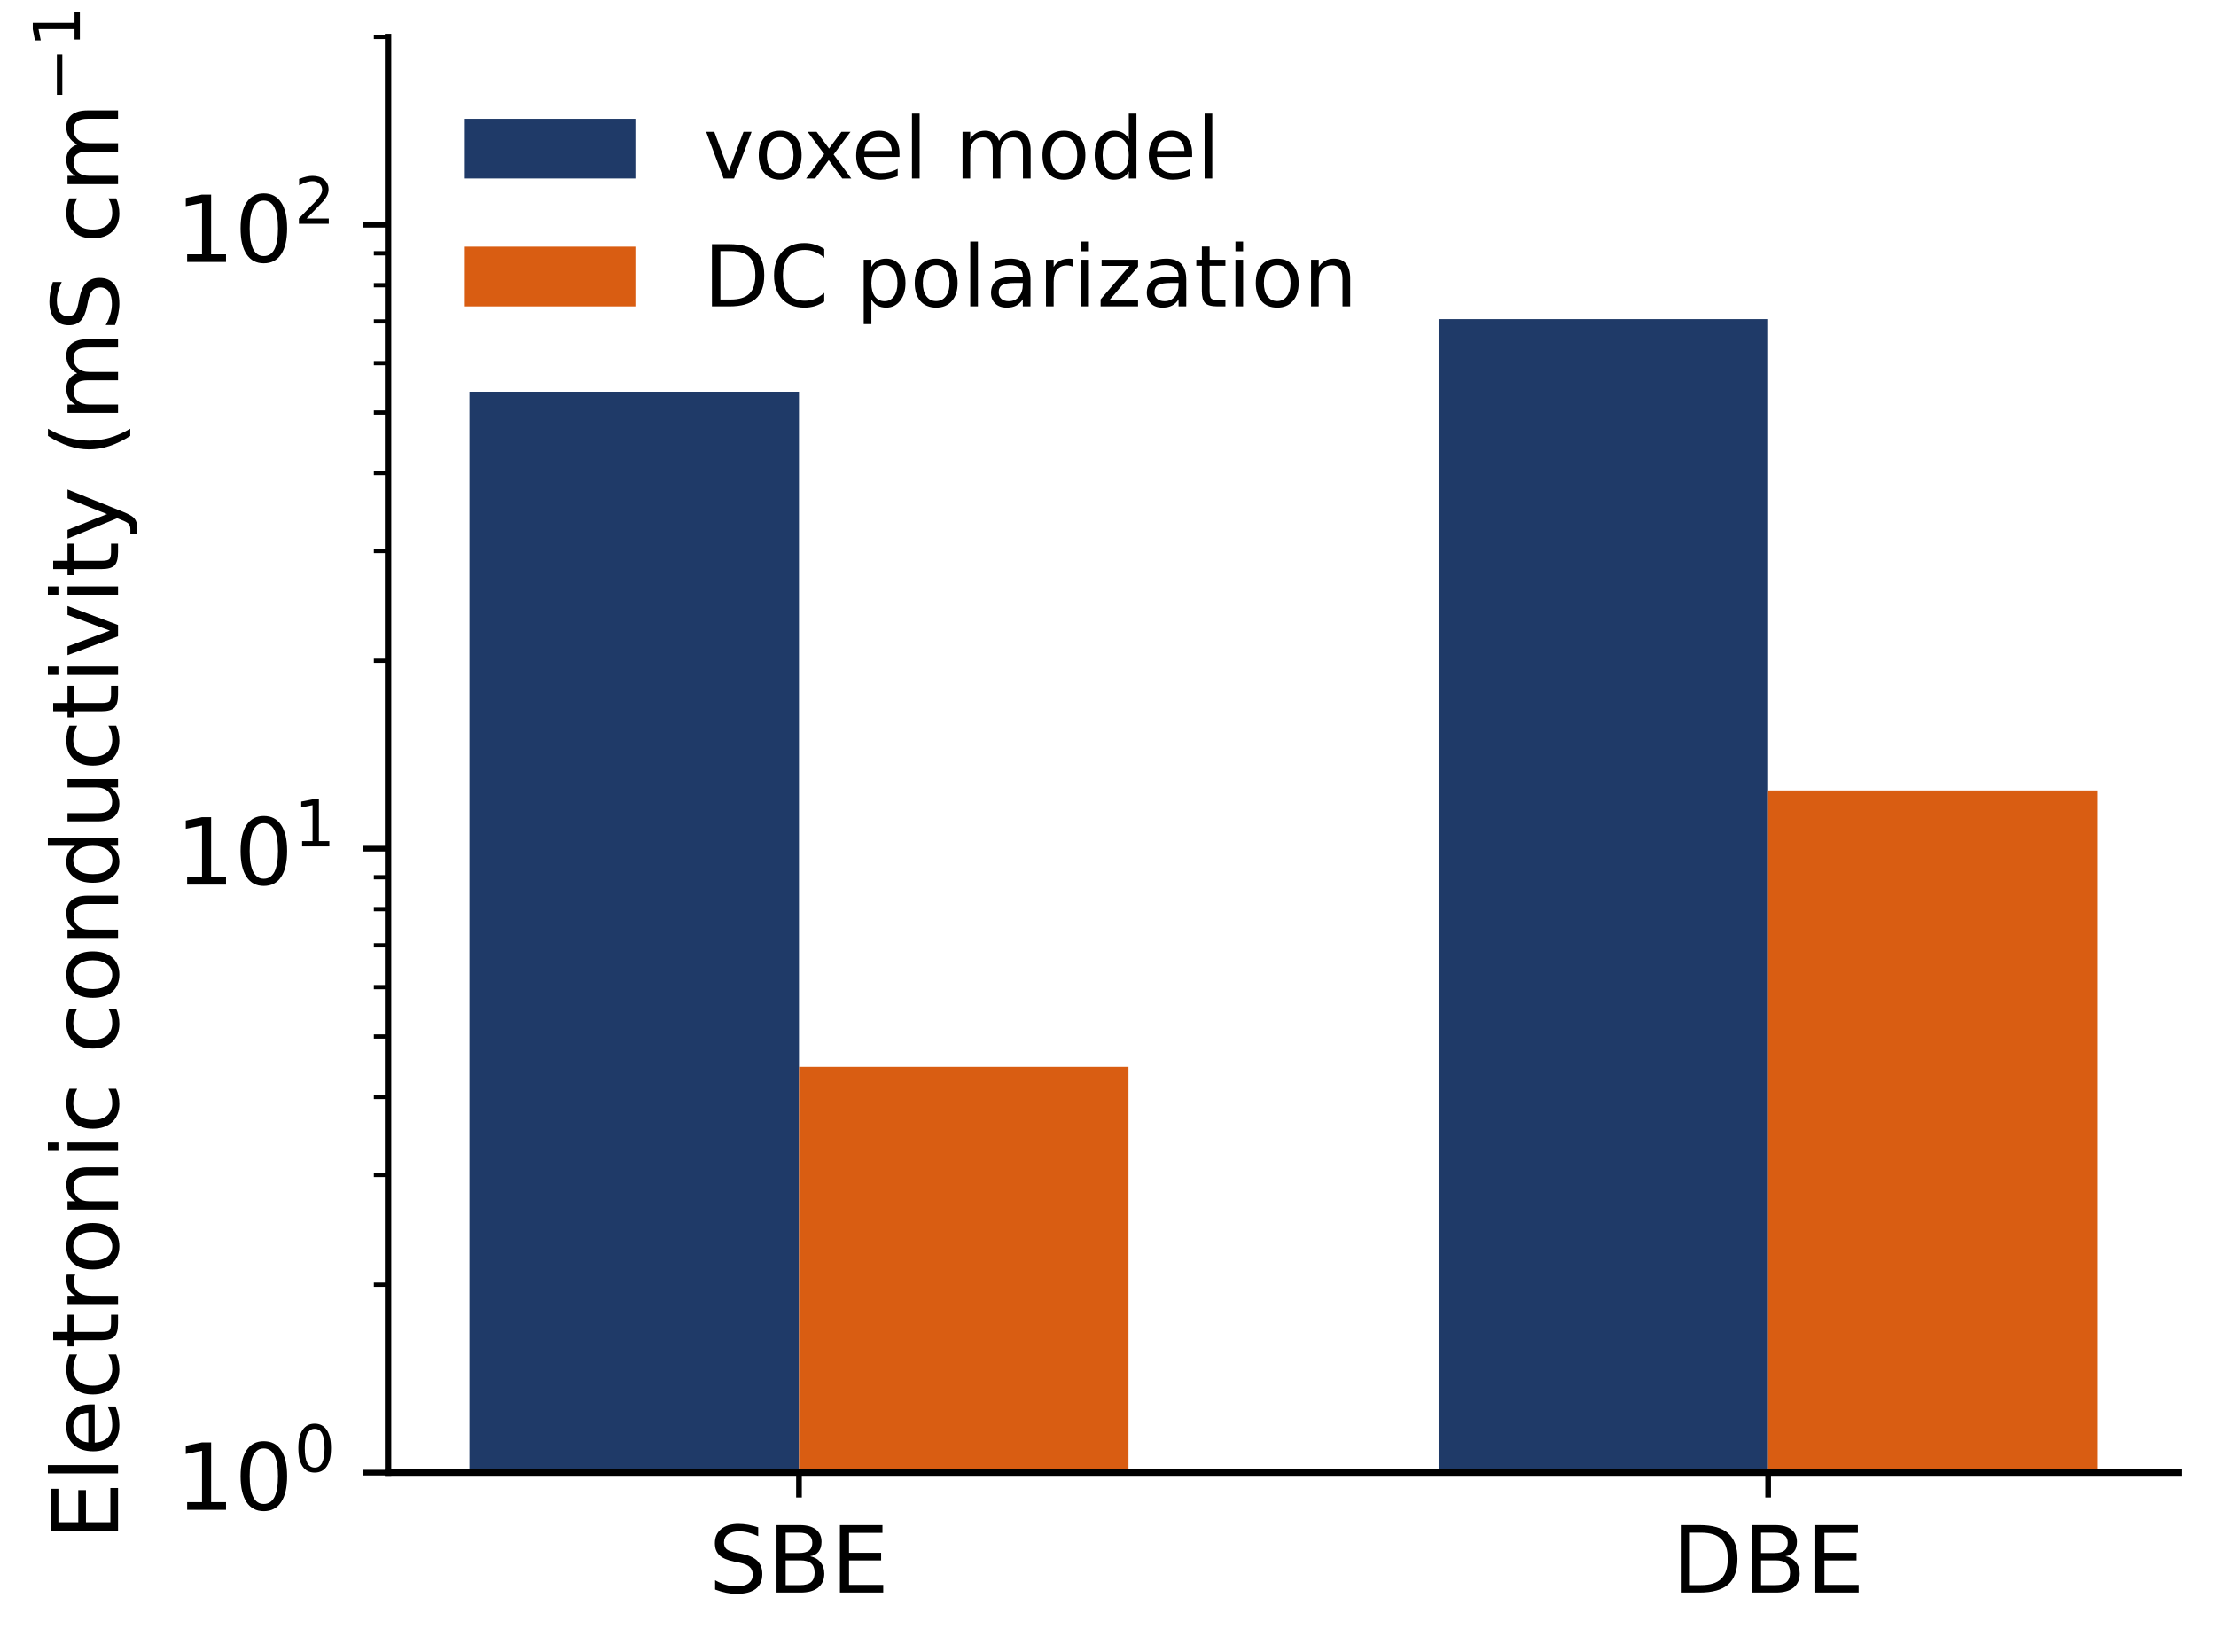
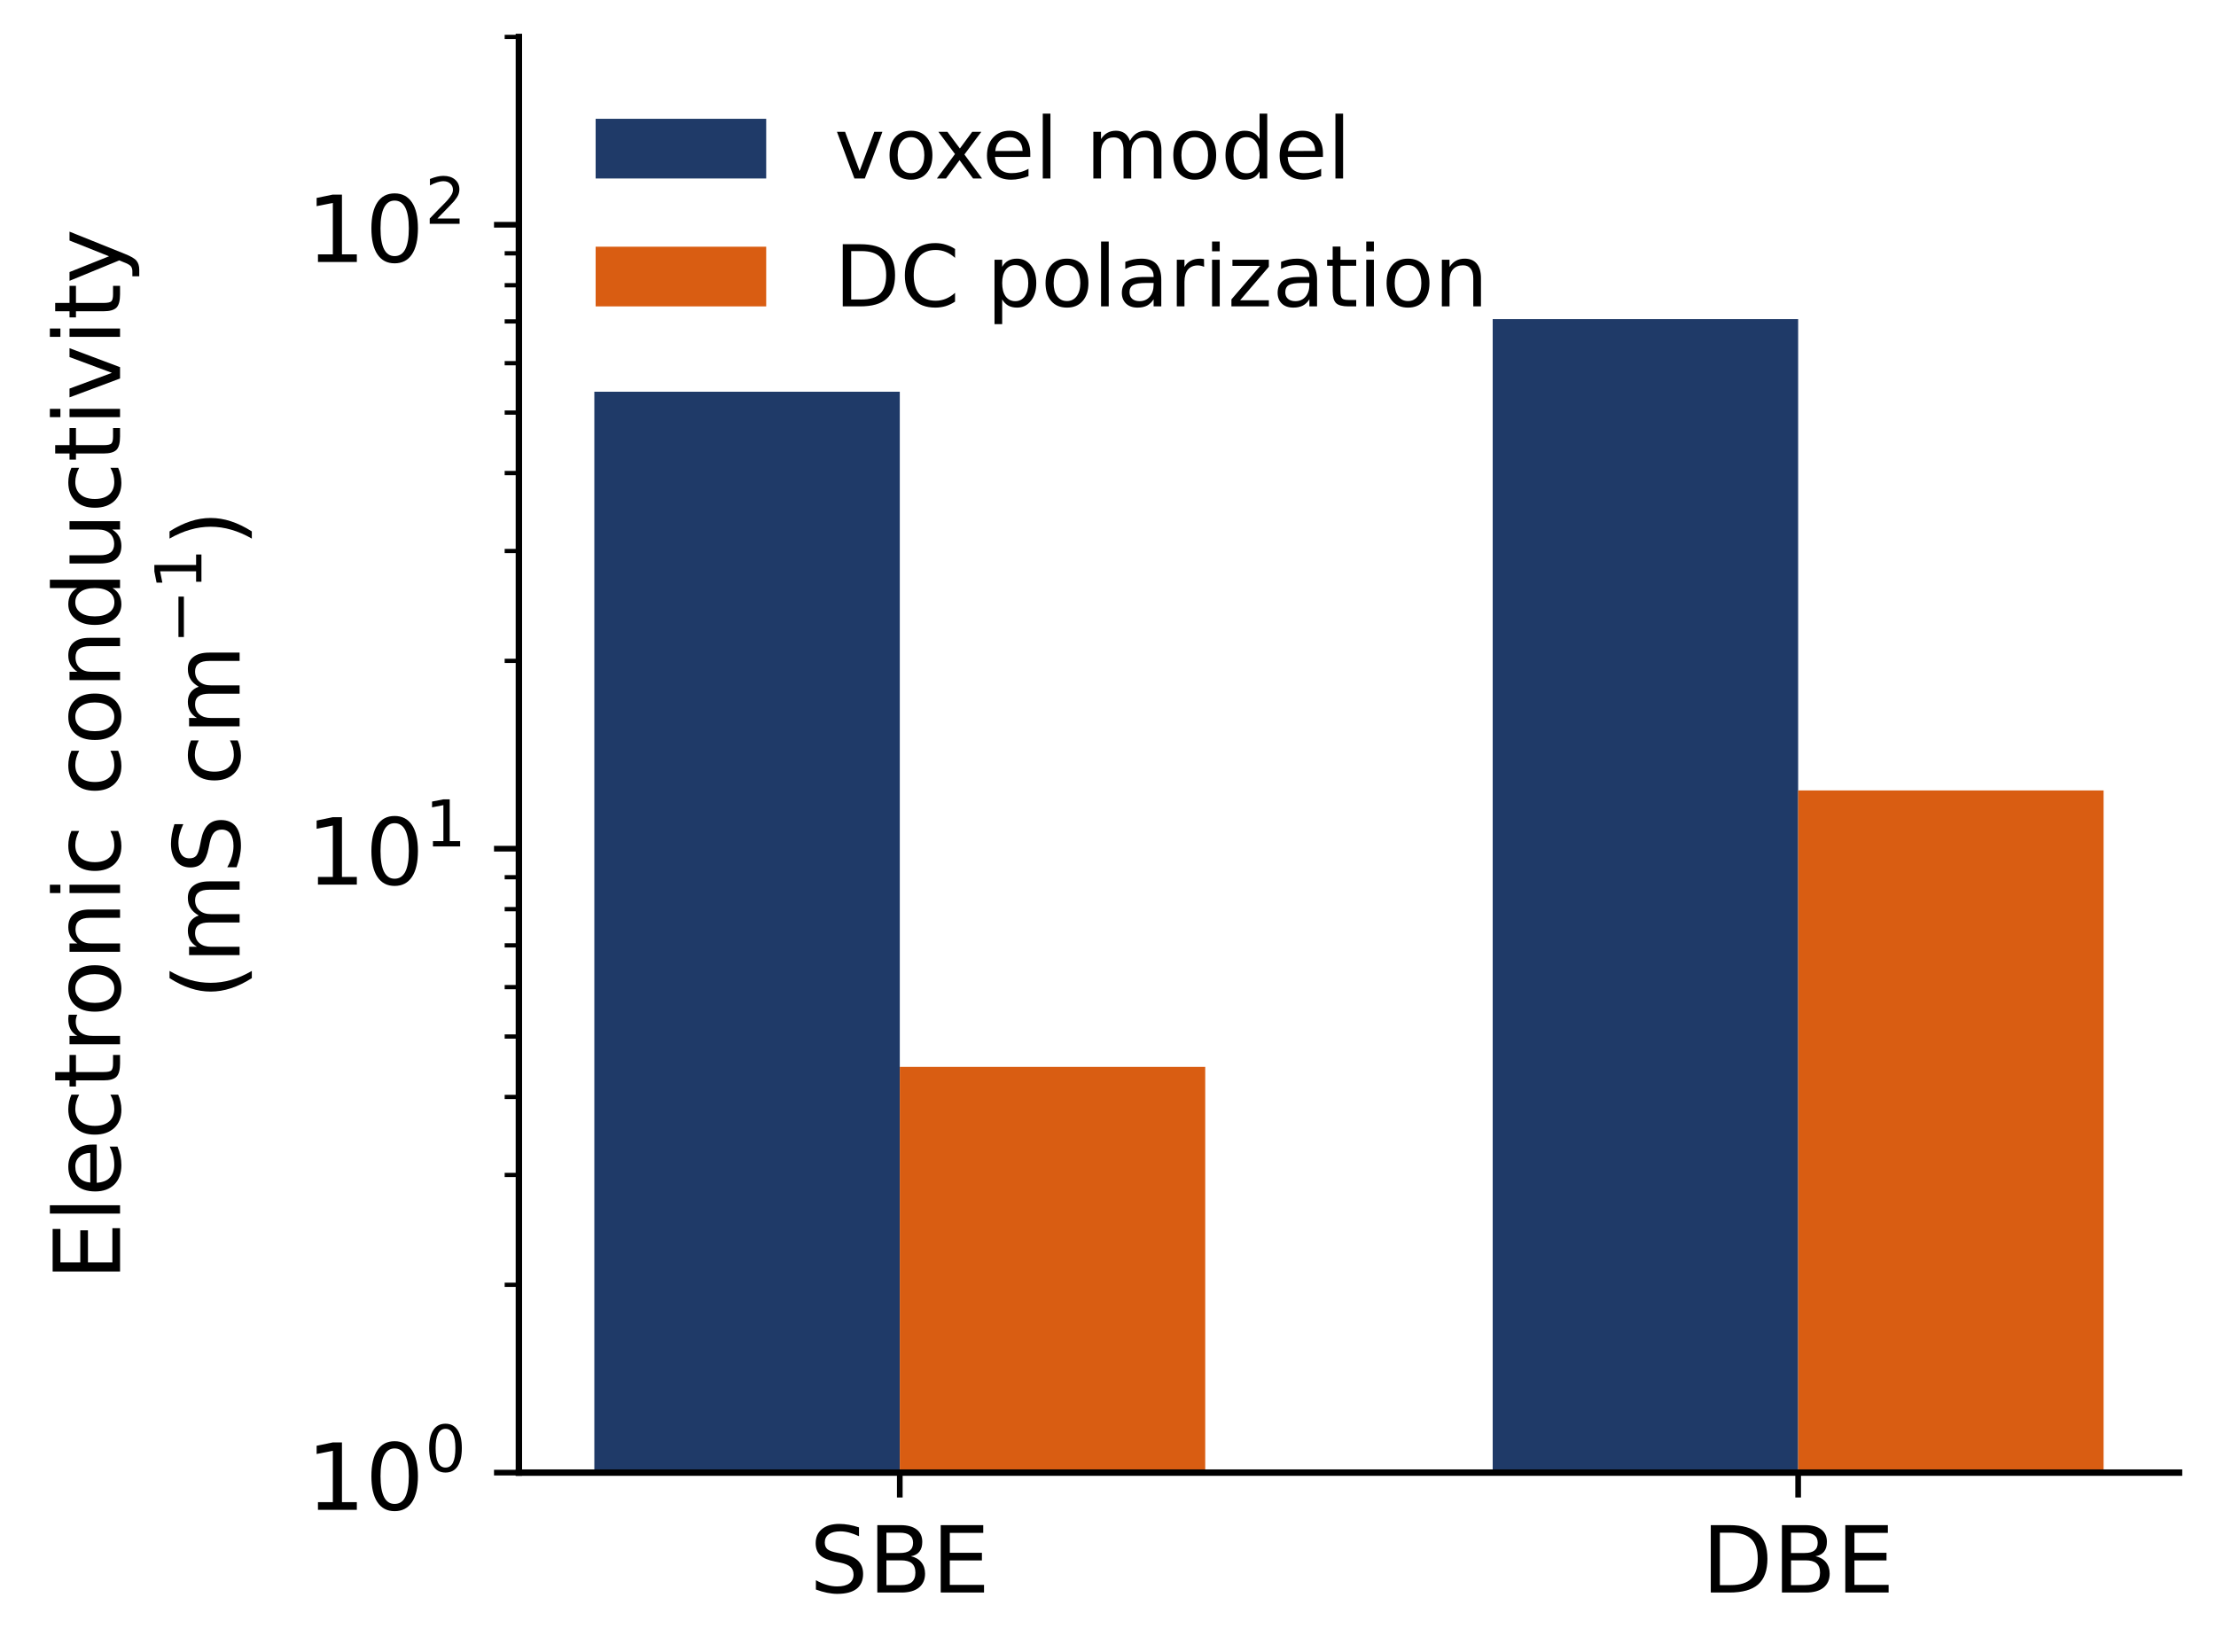
<svg xmlns="http://www.w3.org/2000/svg" xmlns:xlink="http://www.w3.org/1999/xlink" width="311.811pt" height="232.441pt" viewBox="0 0 311.811 232.441" version="1.1">
  <defs>
    <style type="text/css">*{stroke-linejoin: round; stroke-linecap: butt}</style>
  </defs>
  <g id="figure_1">
    <g id="patch_1">
      <path d="M 0 232.441  L 311.811 232.441  L 311.811 0  L 0 0  L 0 232.441  z " style="fill: none" />
    </g>
    <g id="axes_1">
      <g id="patch_2">
-         <path d="M 54.603 207.241  L 306.611 207.241  L 306.611 5.2  L 54.603 5.2  L 54.603 207.241  z " style="fill: none" />
+         <path d="M 73.011 207.241  L 306.611 207.241  L 306.611 5.2  L 73.011 5.2  L 73.011 207.241  z " style="fill: none" />
      </g>
      <g id="patch_3">
-         <path d="M 66.058 88011.809  L 112.423 88011.809  L 112.423 55.129  L 66.058 55.129  z " clip-path="url(#p0f4e751840)" style="fill: #1f3a68" />
+         <path d="M 83.629 88011.809  L 126.608 88011.809  L 126.608 55.129  L 83.629 55.129  z " clip-path="url(#p6f8b4286cb)" style="fill: #1f3a68" />
      </g>
      <g id="patch_4">
-         <path d="M 202.426 88011.809  L 248.791 88011.809  L 248.791 44.907  L 202.426 44.907  z " clip-path="url(#p0f4e751840)" style="fill: #1f3a68" />
+         <path d="M 210.036 88011.809  L 253.015 88011.809  L 253.015 44.907  L 210.036 44.907  z " clip-path="url(#p6f8b4286cb)" style="fill: #1f3a68" />
      </g>
      <g id="patch_5">
-         <path d="M 112.423 88011.809  L 158.788 88011.809  L 158.788 150.141  L 112.423 150.141  z " clip-path="url(#p0f4e751840)" style="fill: #d95d12" />
+         <path d="M 126.608 88011.809  L 169.586 88011.809  L 169.586 150.141  L 126.608 150.141  z " clip-path="url(#p6f8b4286cb)" style="fill: #d95d12" />
      </g>
      <g id="patch_6">
-         <path d="M 248.791 88011.809  L 295.156 88011.809  L 295.156 111.234  L 248.791 111.234  z " clip-path="url(#p0f4e751840)" style="fill: #d95d12" />
+         <path d="M 253.015 88011.809  L 295.993 88011.809  L 295.993 111.234  L 253.015 111.234  z " clip-path="url(#p6f8b4286cb)" style="fill: #d95d12" />
      </g>
      <g id="matplotlib.axis_1">
        <g id="xtick_1">
          <g id="line2d_1">
            <defs>
-               <path id="mc5aa567a2e" d="M 0 0  L 0 3.5  " style="stroke: #000000; stroke-width: 0.8" />
+               <path id="m172121b153" d="M 0 0  L 0 3.5  " style="stroke: #000000; stroke-width: 0.8" />
            </defs>
            <g>
-               <use xlink:href="#mc5aa567a2e" x="112.423" y="207.241" style="stroke: #000000; stroke-width: 0.8" />
+               <use xlink:href="#m172121b153" x="126.608" y="207.241" style="stroke: #000000; stroke-width: 0.8" />
            </g>
          </g>
          <g id="text_1">
-             <text style="font-size: 13px; font-family: 'DejaVu Sans'; text-anchor: middle" x="112.423" y="224.118" transform="rotate(-0 112.4231 224.1179)">SBE</text>
+             <text style="font-size: 13px; font-family: 'DejaVu Sans'; text-anchor: middle" x="126.608" y="224.118" transform="rotate(-0 126.6077 224.1179)">SBE</text>
          </g>
        </g>
        <g id="xtick_2">
          <g id="line2d_2">
            <g>
-               <use xlink:href="#mc5aa567a2e" x="248.791" y="207.241" style="stroke: #000000; stroke-width: 0.8" />
+               <use xlink:href="#m172121b153" x="253.015" y="207.241" style="stroke: #000000; stroke-width: 0.8" />
            </g>
          </g>
          <g id="text_2">
-             <text style="font-size: 13px; font-family: 'DejaVu Sans'; text-anchor: middle" x="248.791" y="224.118" transform="rotate(-0 248.791 224.1179)">DBE</text>
+             <text style="font-size: 13px; font-family: 'DejaVu Sans'; text-anchor: middle" x="253.015" y="224.118" transform="rotate(-0 253.0145 224.1179)">DBE</text>
          </g>
        </g>
      </g>
      <g id="matplotlib.axis_2">
        <g id="ytick_1">
          <g id="line2d_3">
            <defs>
-               <path id="m05290e76d9" d="M 0 0  L -3.5 0  " style="stroke: #000000; stroke-width: 0.8" />
+               <path id="m9f9feb3973" d="M 0 0  L -3.5 0  " style="stroke: #000000; stroke-width: 0.8" />
            </defs>
            <g>
-               <use xlink:href="#m05290e76d9" x="54.603" y="207.241" style="stroke: #000000; stroke-width: 0.8" />
+               <use xlink:href="#m9f9feb3973" x="73.011" y="207.241" style="stroke: #000000; stroke-width: 0.8" />
            </g>
          </g>
          <g id="text_3">
-             <g transform="translate(24.72305 213.3509)">
+             <g transform="translate(43.13117 213.3509)">
              <text>
                <tspan x="0" y="-0.872" style="font-size: 13px; font-family: 'DejaVu Sans'">1</tspan>
                <tspan x="8.271" y="-0.872" style="font-size: 13px; font-family: 'DejaVu Sans'">0</tspan>
                <tspan x="16.666" y="-6.241" style="font-size: 9.1px; font-family: 'DejaVu Sans'">0</tspan>
              </text>
            </g>
          </g>
        </g>
        <g id="ytick_2">
          <g id="line2d_4">
            <g>
-               <use xlink:href="#m05290e76d9" x="54.603" y="119.436" style="stroke: #000000; stroke-width: 0.8" />
+               <use xlink:href="#m9f9feb3973" x="73.011" y="119.436" style="stroke: #000000; stroke-width: 0.8" />
            </g>
          </g>
          <g id="text_4">
-             <g transform="translate(24.72305 125.4814)">
+             <g transform="translate(43.13117 125.4814)">
              <text>
                <tspan x="0" y="-0.992" style="font-size: 13px; font-family: 'DejaVu Sans'">1</tspan>
                <tspan x="8.271" y="-0.992" style="font-size: 13px; font-family: 'DejaVu Sans'">0</tspan>
                <tspan x="16.666" y="-6.361" style="font-size: 9.1px; font-family: 'DejaVu Sans'">1</tspan>
              </text>
            </g>
          </g>
        </g>
        <g id="ytick_3">
          <g id="line2d_5">
            <g>
-               <use xlink:href="#m05290e76d9" x="54.603" y="31.632" style="stroke: #000000; stroke-width: 0.8" />
+               <use xlink:href="#m9f9feb3973" x="73.011" y="31.632" style="stroke: #000000; stroke-width: 0.8" />
            </g>
          </g>
          <g id="text_5">
-             <g transform="translate(24.72305 37.74181)">
+             <g transform="translate(43.13117 37.74181)">
              <text>
                <tspan x="0" y="-0.872" style="font-size: 13px; font-family: 'DejaVu Sans'">1</tspan>
                <tspan x="8.271" y="-0.872" style="font-size: 13px; font-family: 'DejaVu Sans'">0</tspan>
                <tspan x="16.666" y="-6.241" style="font-size: 9.1px; font-family: 'DejaVu Sans'">2</tspan>
              </text>
            </g>
          </g>
        </g>
        <g id="ytick_4">
          <g id="line2d_6">
            <defs>
-               <path id="m9e89e67e36" d="M 0 0  L -2 0  " style="stroke: #000000; stroke-width: 0.6" />
+               <path id="mc933fffd7e" d="M 0 0  L -2 0  " style="stroke: #000000; stroke-width: 0.6" />
            </defs>
            <g>
-               <use xlink:href="#m9e89e67e36" x="54.603" y="180.809" style="stroke: #000000; stroke-width: 0.6" />
+               <use xlink:href="#mc933fffd7e" x="73.011" y="180.809" style="stroke: #000000; stroke-width: 0.6" />
            </g>
          </g>
        </g>
        <g id="ytick_5">
          <g id="line2d_7">
            <g>
-               <use xlink:href="#m9e89e67e36" x="54.603" y="165.348" style="stroke: #000000; stroke-width: 0.6" />
+               <use xlink:href="#mc933fffd7e" x="73.011" y="165.348" style="stroke: #000000; stroke-width: 0.6" />
            </g>
          </g>
        </g>
        <g id="ytick_6">
          <g id="line2d_8">
            <g>
-               <use xlink:href="#m9e89e67e36" x="54.603" y="154.377" style="stroke: #000000; stroke-width: 0.6" />
+               <use xlink:href="#mc933fffd7e" x="73.011" y="154.377" style="stroke: #000000; stroke-width: 0.6" />
            </g>
          </g>
        </g>
        <g id="ytick_7">
          <g id="line2d_9">
            <g>
-               <use xlink:href="#m9e89e67e36" x="54.603" y="145.868" style="stroke: #000000; stroke-width: 0.6" />
+               <use xlink:href="#mc933fffd7e" x="73.011" y="145.868" style="stroke: #000000; stroke-width: 0.6" />
            </g>
          </g>
        </g>
        <g id="ytick_8">
          <g id="line2d_10">
            <g>
-               <use xlink:href="#m9e89e67e36" x="54.603" y="138.916" style="stroke: #000000; stroke-width: 0.6" />
+               <use xlink:href="#mc933fffd7e" x="73.011" y="138.916" style="stroke: #000000; stroke-width: 0.6" />
            </g>
          </g>
        </g>
        <g id="ytick_9">
          <g id="line2d_11">
            <g>
-               <use xlink:href="#m9e89e67e36" x="54.603" y="133.037" style="stroke: #000000; stroke-width: 0.6" />
+               <use xlink:href="#mc933fffd7e" x="73.011" y="133.037" style="stroke: #000000; stroke-width: 0.6" />
            </g>
          </g>
        </g>
        <g id="ytick_10">
          <g id="line2d_12">
            <g>
-               <use xlink:href="#m9e89e67e36" x="54.603" y="127.946" style="stroke: #000000; stroke-width: 0.6" />
+               <use xlink:href="#mc933fffd7e" x="73.011" y="127.946" style="stroke: #000000; stroke-width: 0.6" />
            </g>
          </g>
        </g>
        <g id="ytick_11">
          <g id="line2d_13">
            <g>
-               <use xlink:href="#m9e89e67e36" x="54.603" y="123.454" style="stroke: #000000; stroke-width: 0.6" />
+               <use xlink:href="#mc933fffd7e" x="73.011" y="123.454" style="stroke: #000000; stroke-width: 0.6" />
            </g>
          </g>
        </g>
        <g id="ytick_12">
          <g id="line2d_14">
            <g>
-               <use xlink:href="#m9e89e67e36" x="54.603" y="93.005" style="stroke: #000000; stroke-width: 0.6" />
+               <use xlink:href="#mc933fffd7e" x="73.011" y="93.005" style="stroke: #000000; stroke-width: 0.6" />
            </g>
          </g>
        </g>
        <g id="ytick_13">
          <g id="line2d_15">
            <g>
-               <use xlink:href="#m9e89e67e36" x="54.603" y="77.543" style="stroke: #000000; stroke-width: 0.6" />
+               <use xlink:href="#mc933fffd7e" x="73.011" y="77.543" style="stroke: #000000; stroke-width: 0.6" />
            </g>
          </g>
        </g>
        <g id="ytick_14">
          <g id="line2d_16">
            <g>
-               <use xlink:href="#m9e89e67e36" x="54.603" y="66.573" style="stroke: #000000; stroke-width: 0.6" />
+               <use xlink:href="#mc933fffd7e" x="73.011" y="66.573" style="stroke: #000000; stroke-width: 0.6" />
            </g>
          </g>
        </g>
        <g id="ytick_15">
          <g id="line2d_17">
            <g>
-               <use xlink:href="#m9e89e67e36" x="54.603" y="58.064" style="stroke: #000000; stroke-width: 0.6" />
+               <use xlink:href="#mc933fffd7e" x="73.011" y="58.064" style="stroke: #000000; stroke-width: 0.6" />
            </g>
          </g>
        </g>
        <g id="ytick_16">
          <g id="line2d_18">
            <g>
-               <use xlink:href="#m9e89e67e36" x="54.603" y="51.111" style="stroke: #000000; stroke-width: 0.6" />
+               <use xlink:href="#mc933fffd7e" x="73.011" y="51.111" style="stroke: #000000; stroke-width: 0.6" />
            </g>
          </g>
        </g>
        <g id="ytick_17">
          <g id="line2d_19">
            <g>
-               <use xlink:href="#m9e89e67e36" x="54.603" y="45.233" style="stroke: #000000; stroke-width: 0.6" />
+               <use xlink:href="#mc933fffd7e" x="73.011" y="45.233" style="stroke: #000000; stroke-width: 0.6" />
            </g>
          </g>
        </g>
        <g id="ytick_18">
          <g id="line2d_20">
            <g>
-               <use xlink:href="#m9e89e67e36" x="54.603" y="40.141" style="stroke: #000000; stroke-width: 0.6" />
+               <use xlink:href="#mc933fffd7e" x="73.011" y="40.141" style="stroke: #000000; stroke-width: 0.6" />
            </g>
          </g>
        </g>
        <g id="ytick_19">
          <g id="line2d_21">
            <g>
-               <use xlink:href="#m9e89e67e36" x="54.603" y="35.65" style="stroke: #000000; stroke-width: 0.6" />
+               <use xlink:href="#mc933fffd7e" x="73.011" y="35.65" style="stroke: #000000; stroke-width: 0.6" />
            </g>
          </g>
        </g>
        <g id="ytick_20">
          <g id="line2d_22">
            <g>
-               <use xlink:href="#m9e89e67e36" x="54.603" y="5.2" style="stroke: #000000; stroke-width: 0.6" />
+               <use xlink:href="#mc933fffd7e" x="73.011" y="5.2" style="stroke: #000000; stroke-width: 0.6" />
            </g>
          </g>
        </g>
        <g id="text_6">
-           <g transform="translate(17.6 216.7855) rotate(-90)">
+           <text style="font-size: 13px; font-family: 'DejaVu Sans'" transform="translate(16.89127 180.2189) rotate(-90)">Electronic conductivity</text>
+           <g transform="translate(34.70685 140.6705) rotate(-90)">
            <text>
-               <tspan x="0" y="-0.992" style="font-size: 13px; font-family: 'DejaVu Sans'">E</tspan>
-               <tspan x="8.214" y="-0.992" style="font-size: 13px; font-family: 'DejaVu Sans'">l</tspan>
-               <tspan x="11.826" y="-0.992" style="font-size: 13px; font-family: 'DejaVu Sans'">e</tspan>
-               <tspan x="19.824" y="-0.992" style="font-size: 13px; font-family: 'DejaVu Sans'">c</tspan>
-               <tspan x="26.971" y="-0.992" style="font-size: 13px; font-family: 'DejaVu Sans'">t</tspan>
-               <tspan x="32.068" y="-0.992" style="font-size: 13px; font-family: 'DejaVu Sans'">r</tspan>
-               <tspan x="37.413" y="-0.992" style="font-size: 13px; font-family: 'DejaVu Sans'">o</tspan>
-               <tspan x="45.367" y="-0.992" style="font-size: 13px; font-family: 'DejaVu Sans'">n</tspan>
-               <tspan x="53.606" y="-0.992" style="font-size: 13px; font-family: 'DejaVu Sans'">i</tspan>
-               <tspan x="57.218" y="-0.992" style="font-size: 13px; font-family: 'DejaVu Sans'">c</tspan>
-               <tspan x="64.365" y="-0.992" style="font-size: 13px; font-family: 'DejaVu Sans'"> </tspan>
-               <tspan x="68.498" y="-0.992" style="font-size: 13px; font-family: 'DejaVu Sans'">c</tspan>
-               <tspan x="75.645" y="-0.992" style="font-size: 13px; font-family: 'DejaVu Sans'">o</tspan>
-               <tspan x="83.599" y="-0.992" style="font-size: 13px; font-family: 'DejaVu Sans'">n</tspan>
-               <tspan x="91.838" y="-0.992" style="font-size: 13px; font-family: 'DejaVu Sans'">d</tspan>
-               <tspan x="100.09" y="-0.992" style="font-size: 13px; font-family: 'DejaVu Sans'">u</tspan>
-               <tspan x="108.329" y="-0.992" style="font-size: 13px; font-family: 'DejaVu Sans'">c</tspan>
-               <tspan x="115.477" y="-0.992" style="font-size: 13px; font-family: 'DejaVu Sans'">t</tspan>
-               <tspan x="120.574" y="-0.992" style="font-size: 13px; font-family: 'DejaVu Sans'">i</tspan>
-               <tspan x="124.186" y="-0.992" style="font-size: 13px; font-family: 'DejaVu Sans'">v</tspan>
-               <tspan x="131.879" y="-0.992" style="font-size: 13px; font-family: 'DejaVu Sans'">i</tspan>
-               <tspan x="135.491" y="-0.992" style="font-size: 13px; font-family: 'DejaVu Sans'">t</tspan>
-               <tspan x="140.588" y="-0.992" style="font-size: 13px; font-family: 'DejaVu Sans'">y</tspan>
-               <tspan x="148.281" y="-0.992" style="font-size: 13px; font-family: 'DejaVu Sans'"> </tspan>
-               <tspan x="152.414" y="-0.992" style="font-size: 13px; font-family: 'DejaVu Sans'">(</tspan>
-               <tspan x="157.485" y="-0.992" style="font-size: 13px; font-family: 'DejaVu Sans'">m</tspan>
-               <tspan x="170.149" y="-0.992" style="font-size: 13px; font-family: 'DejaVu Sans'">S</tspan>
-               <tspan x="178.401" y="-0.992" style="font-size: 13px; font-family: 'DejaVu Sans'"> </tspan>
-               <tspan x="182.533" y="-0.992" style="font-size: 13px; font-family: 'DejaVu Sans'">c</tspan>
-               <tspan x="189.681" y="-0.992" style="font-size: 13px; font-family: 'DejaVu Sans'">m</tspan>
-               <tspan x="216.239" y="-0.992" style="font-size: 13px; font-family: 'DejaVu Sans'">)</tspan>
-               <tspan x="202.469" y="-6.361" style="font-size: 9.1px; font-family: 'DejaVu Sans'">−</tspan>
-               <tspan x="210.093" y="-6.361" style="font-size: 9.1px; font-family: 'DejaVu Sans'">1</tspan>
+               <tspan x="0" y="-0.992" style="font-size: 13px; font-family: 'DejaVu Sans'">(</tspan>
+               <tspan x="5.072" y="-0.992" style="font-size: 13px; font-family: 'DejaVu Sans'">m</tspan>
+               <tspan x="17.735" y="-0.992" style="font-size: 13px; font-family: 'DejaVu Sans'">S</tspan>
+               <tspan x="25.987" y="-0.992" style="font-size: 13px; font-family: 'DejaVu Sans'"> </tspan>
+               <tspan x="30.12" y="-0.992" style="font-size: 13px; font-family: 'DejaVu Sans'">c</tspan>
+               <tspan x="37.267" y="-0.992" style="font-size: 13px; font-family: 'DejaVu Sans'">m</tspan>
+               <tspan x="63.825" y="-0.992" style="font-size: 13px; font-family: 'DejaVu Sans'">)</tspan>
+               <tspan x="50.055" y="-6.361" style="font-size: 9.1px; font-family: 'DejaVu Sans'">−</tspan>
+               <tspan x="57.68" y="-6.361" style="font-size: 9.1px; font-family: 'DejaVu Sans'">1</tspan>
            </text>
          </g>
        </g>
      </g>
      <g id="patch_7">
-         <path d="M 54.603 207.241  L 54.603 5.2  " style="fill: none; stroke: #000000; stroke-width: 0.9; stroke-linejoin: miter; stroke-linecap: square" />
+         <path d="M 73.011 207.241  L 73.011 5.2  " style="fill: none; stroke: #000000; stroke-width: 0.9; stroke-linejoin: miter; stroke-linecap: square" />
      </g>
      <g id="patch_8">
-         <path d="M 54.603 207.241  L 306.611 207.241  " style="fill: none; stroke: #000000; stroke-width: 0.9; stroke-linejoin: miter; stroke-linecap: square" />
+         <path d="M 73.011 207.241  L 306.611 207.241  " style="fill: none; stroke: #000000; stroke-width: 0.9; stroke-linejoin: miter; stroke-linecap: square" />
      </g>
      <g id="legend_1">
        <g id="patch_9">
-           <path d="M 65.403 25.118  L 89.403 25.118  L 89.403 16.718  L 65.403 16.718  z " style="fill: #1f3a68" />
+           <path d="M 83.811 25.118  L 107.811 25.118  L 107.811 16.718  L 83.811 16.718  z " style="fill: #1f3a68" />
        </g>
        <g id="text_7">
-           <text style="font-size: 12px; font-family: 'DejaVu Sans'; text-anchor: start" x="99.003" y="25.118" transform="rotate(-0 99.00305 25.11812)">voxel model</text>
+           <text style="font-size: 12px; font-family: 'DejaVu Sans'; text-anchor: start" x="117.411" y="25.118" transform="rotate(-0 117.4112 25.11812)">voxel model</text>
        </g>
        <g id="patch_10">
-           <path d="M 65.403 43.119  L 89.403 43.119  L 89.403 34.719  L 65.403 34.719  z " style="fill: #d95d12" />
+           <path d="M 83.811 43.119  L 107.811 43.119  L 107.811 34.719  L 83.811 34.719  z " style="fill: #d95d12" />
        </g>
        <g id="text_8">
-           <text style="font-size: 12px; font-family: 'DejaVu Sans'; text-anchor: start" x="99.003" y="43.119" transform="rotate(-0 99.00305 43.11906)">DC polarization</text>
+           <text style="font-size: 12px; font-family: 'DejaVu Sans'; text-anchor: start" x="117.411" y="43.119" transform="rotate(-0 117.4112 43.11906)">DC polarization</text>
        </g>
      </g>
    </g>
  </g>
  <defs>
-     <clipPath id="p0f4e751840">
-       <rect x="54.603" y="5.2" width="252.008" height="202.041" />
+     <clipPath id="p6f8b4286cb">
+       <rect x="73.011" y="5.2" width="233.6" height="202.041" />
    </clipPath>
  </defs>
</svg>
